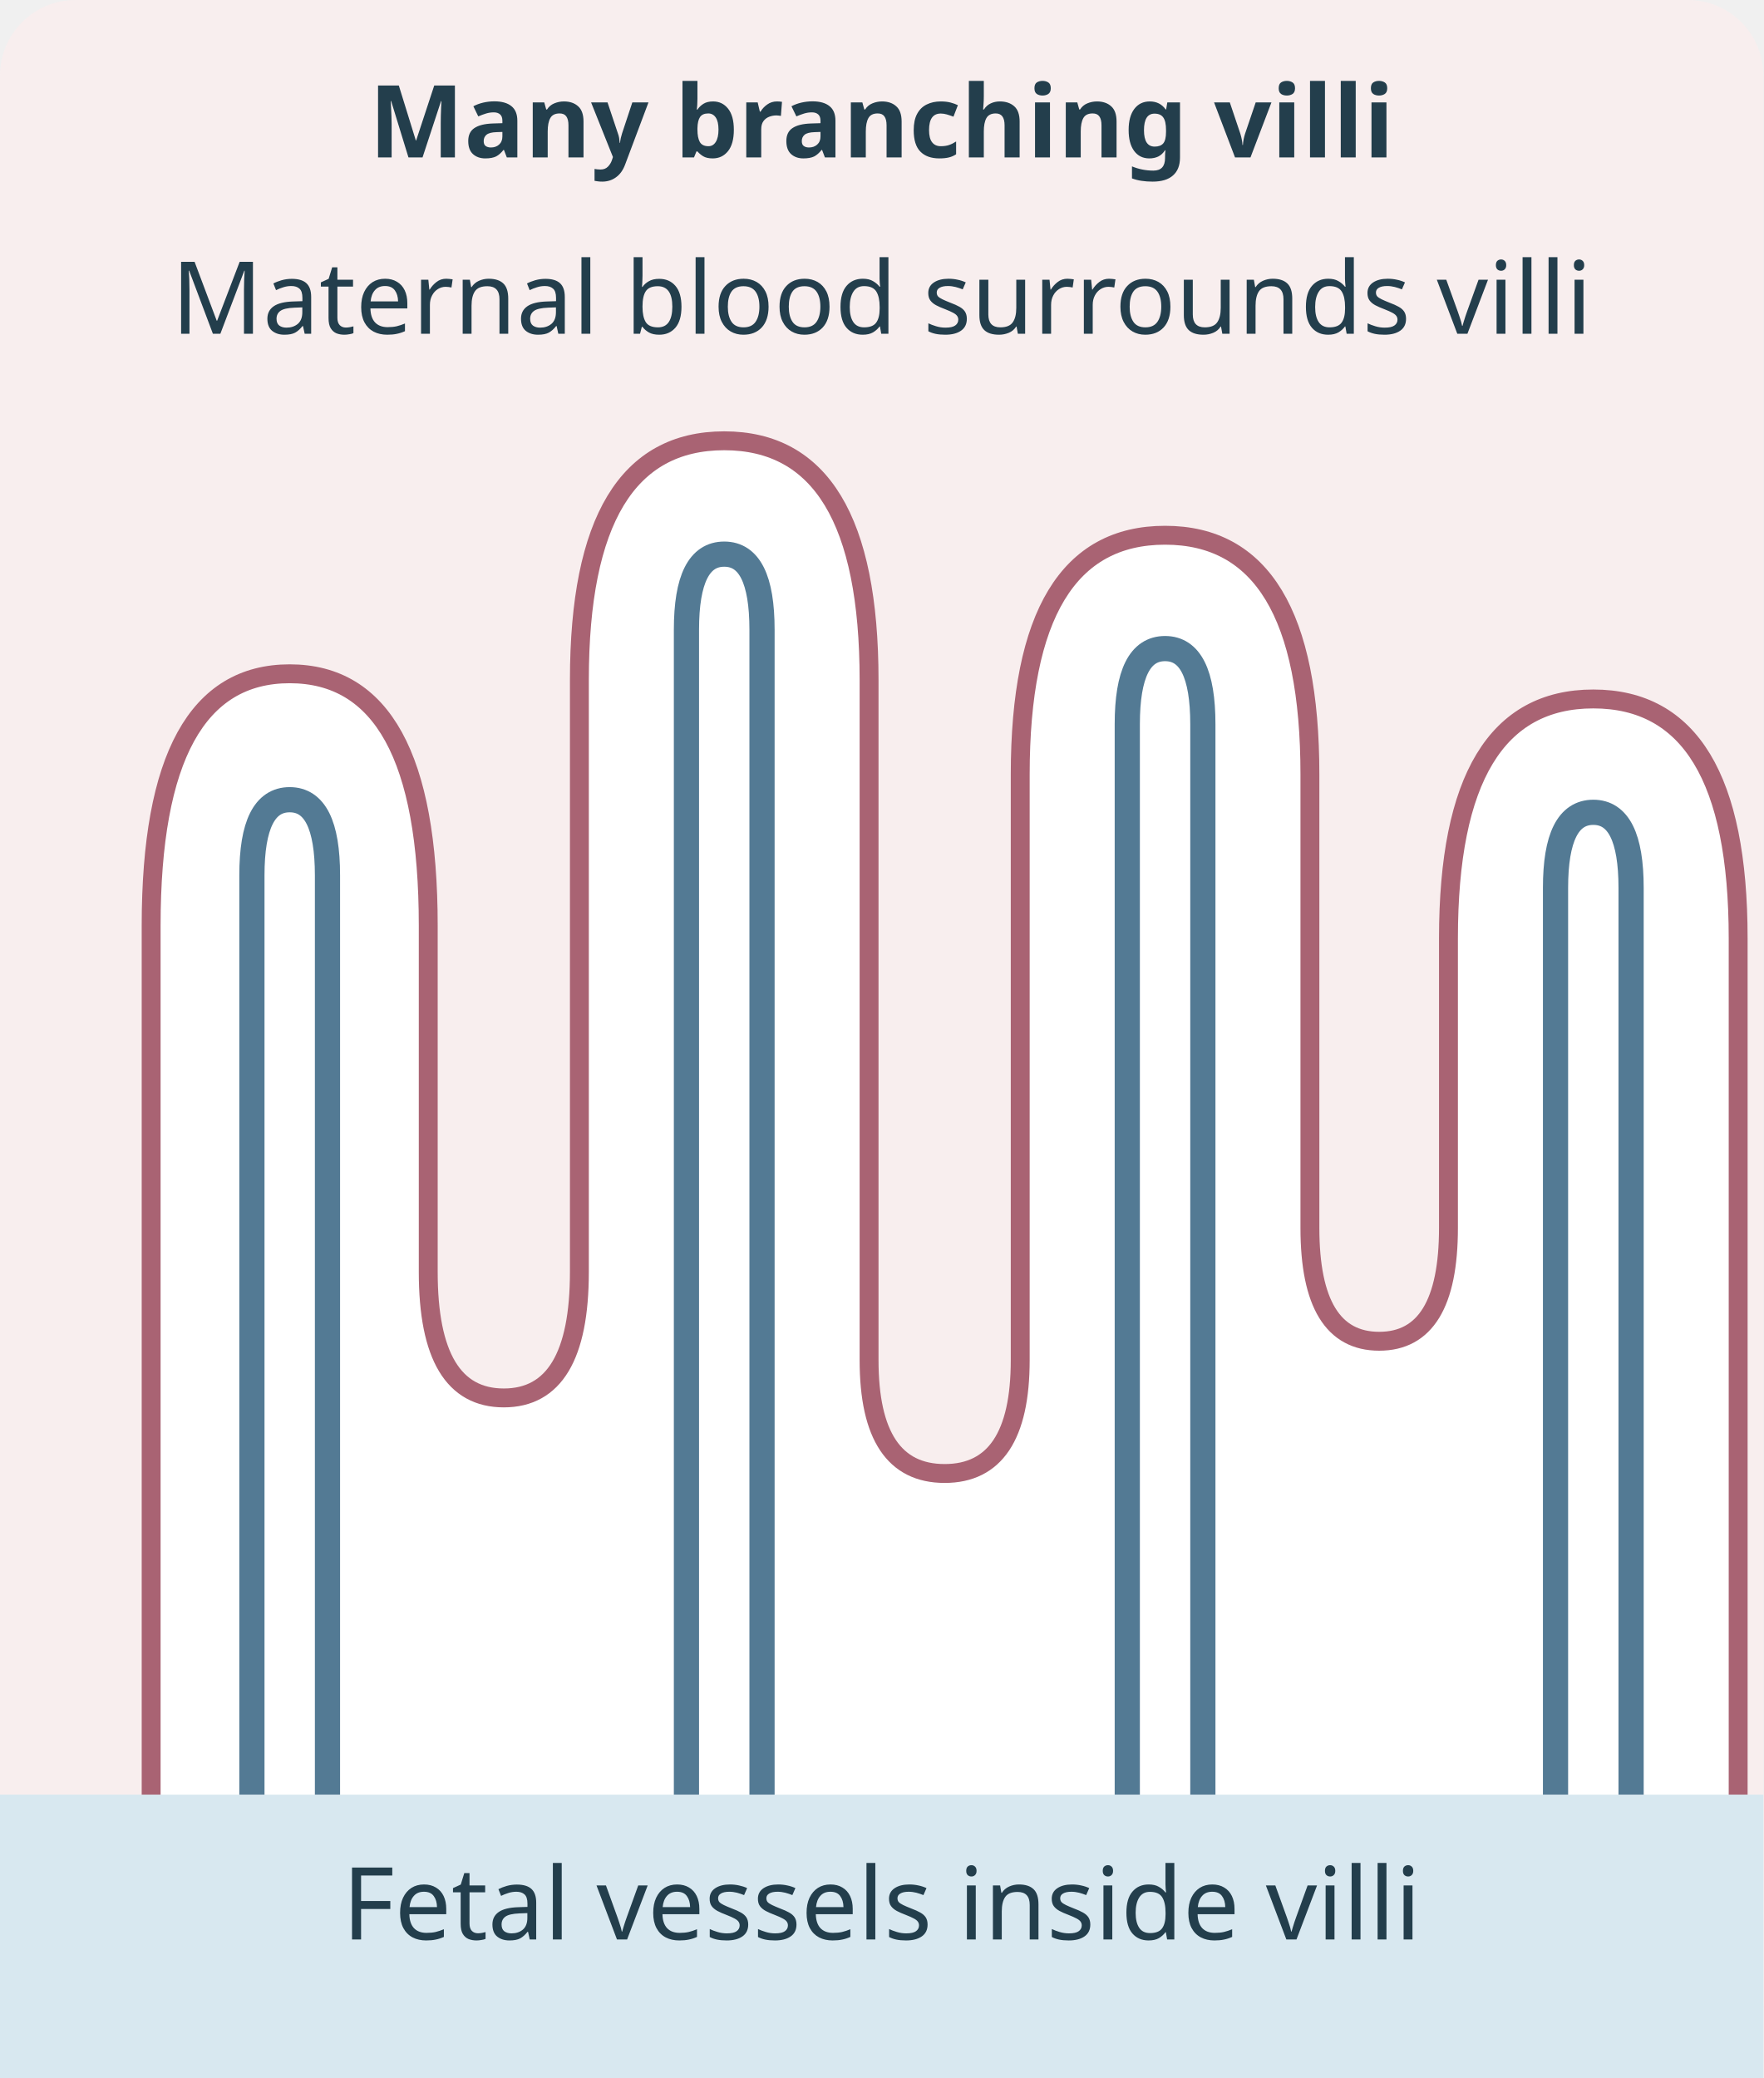
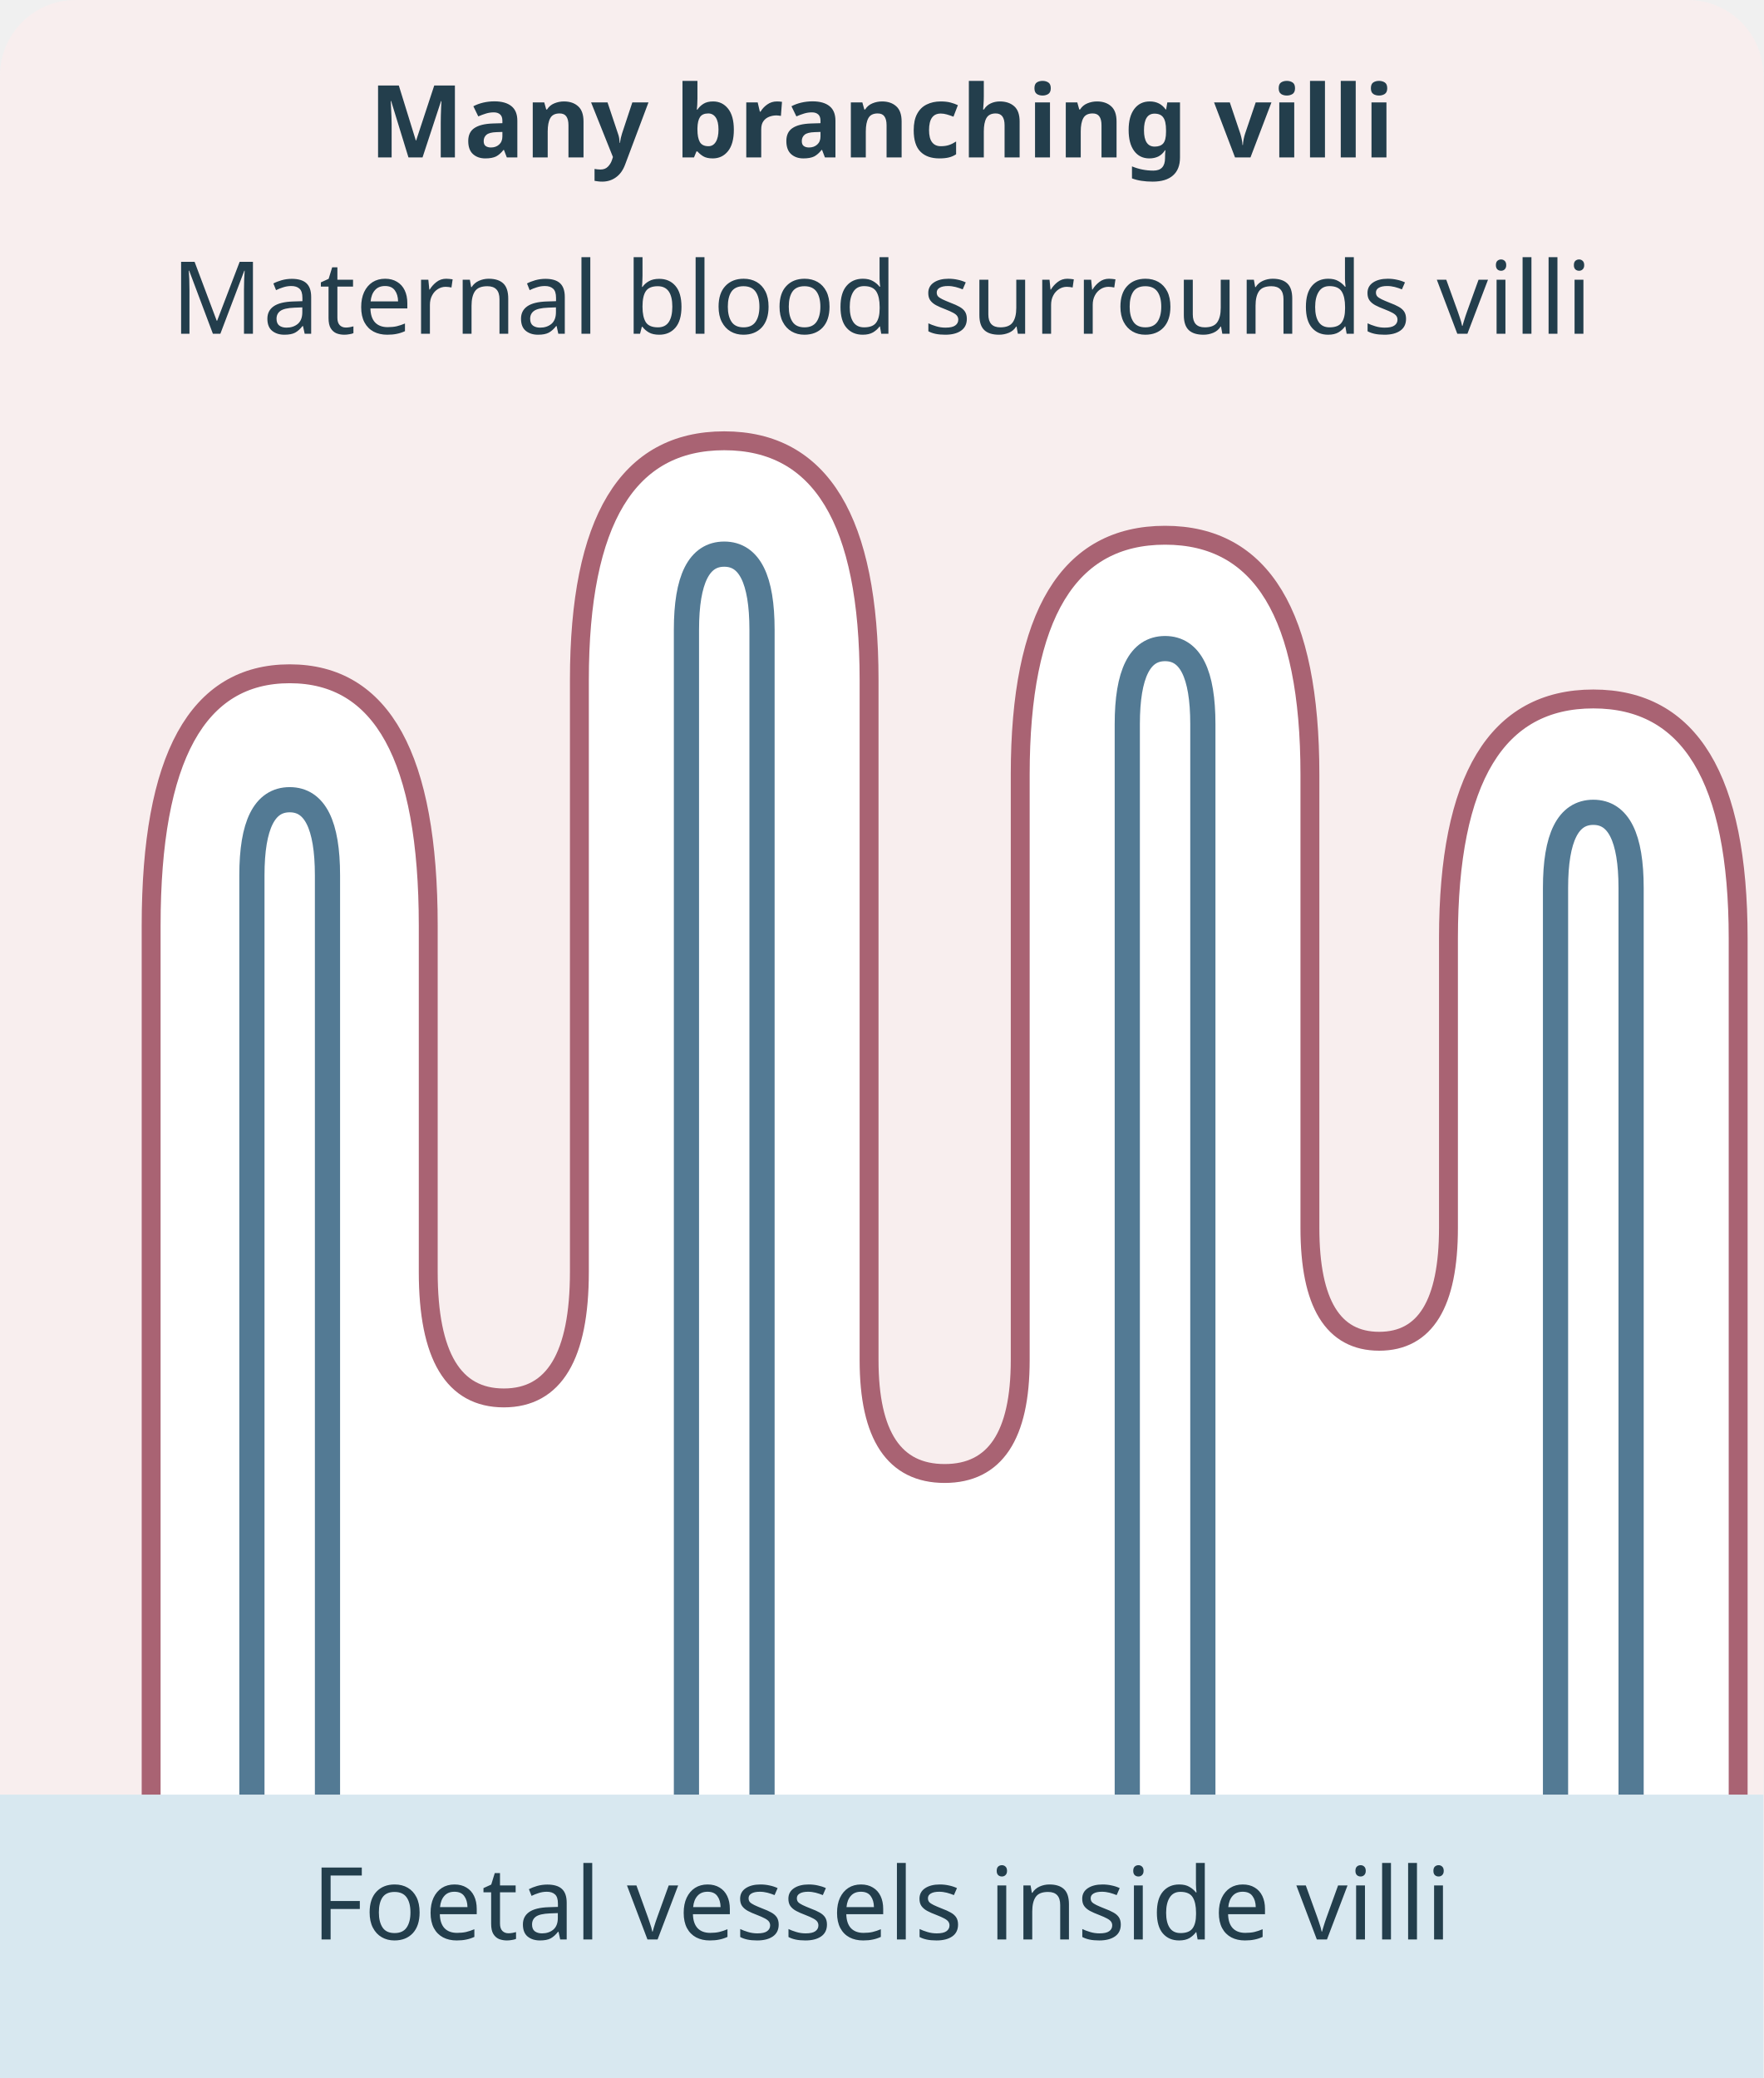
<svg xmlns="http://www.w3.org/2000/svg" width="280" height="330" viewBox="0 0 280 330" role="img" aria-labelledby="t d">
  <rect width="280" height="330" rx="12" fill="#f8eeee" />
  <g font-family="system-ui,sans-serif" fill="#233e4c" text-anchor="middle" font-size="16">
    <text x="140" y="25" font-weight="700">Many branching villi</text>
    <text x="140" y="53">Maternal blood surrounds villi</text>
    <path d="M0 285h280v45H0z" fill="#d8e8f0" />
    <path d="M24 285V147q0-40 22-40t22 40v55q0 20 12 20t12-20v-94q0-38 23-38t23 38v108q0 18 12 18t12-18v-93q0-38 23-38t23 38v72q0 18 11 18t11-18v-46q0-38 23-38t23 38v136" fill="#fff" stroke="#a96373" stroke-width="3" />
    <g fill="none" stroke="#537a94" stroke-width="4">
      <path d="M40 285V139q0-12 6-12t6 12v146M109 285V100q0-12 6-12t6 12v185M179 285V115q0-12 6-12t6 12v170M247 285V141q0-12 6-12t6 12v144" />
    </g>
-     <text x="140" y="308">Fetal vessels inside villi</text>
+     <text x="140" y="308">Foetal vessels inside villi</text>
  </g>
</svg>
